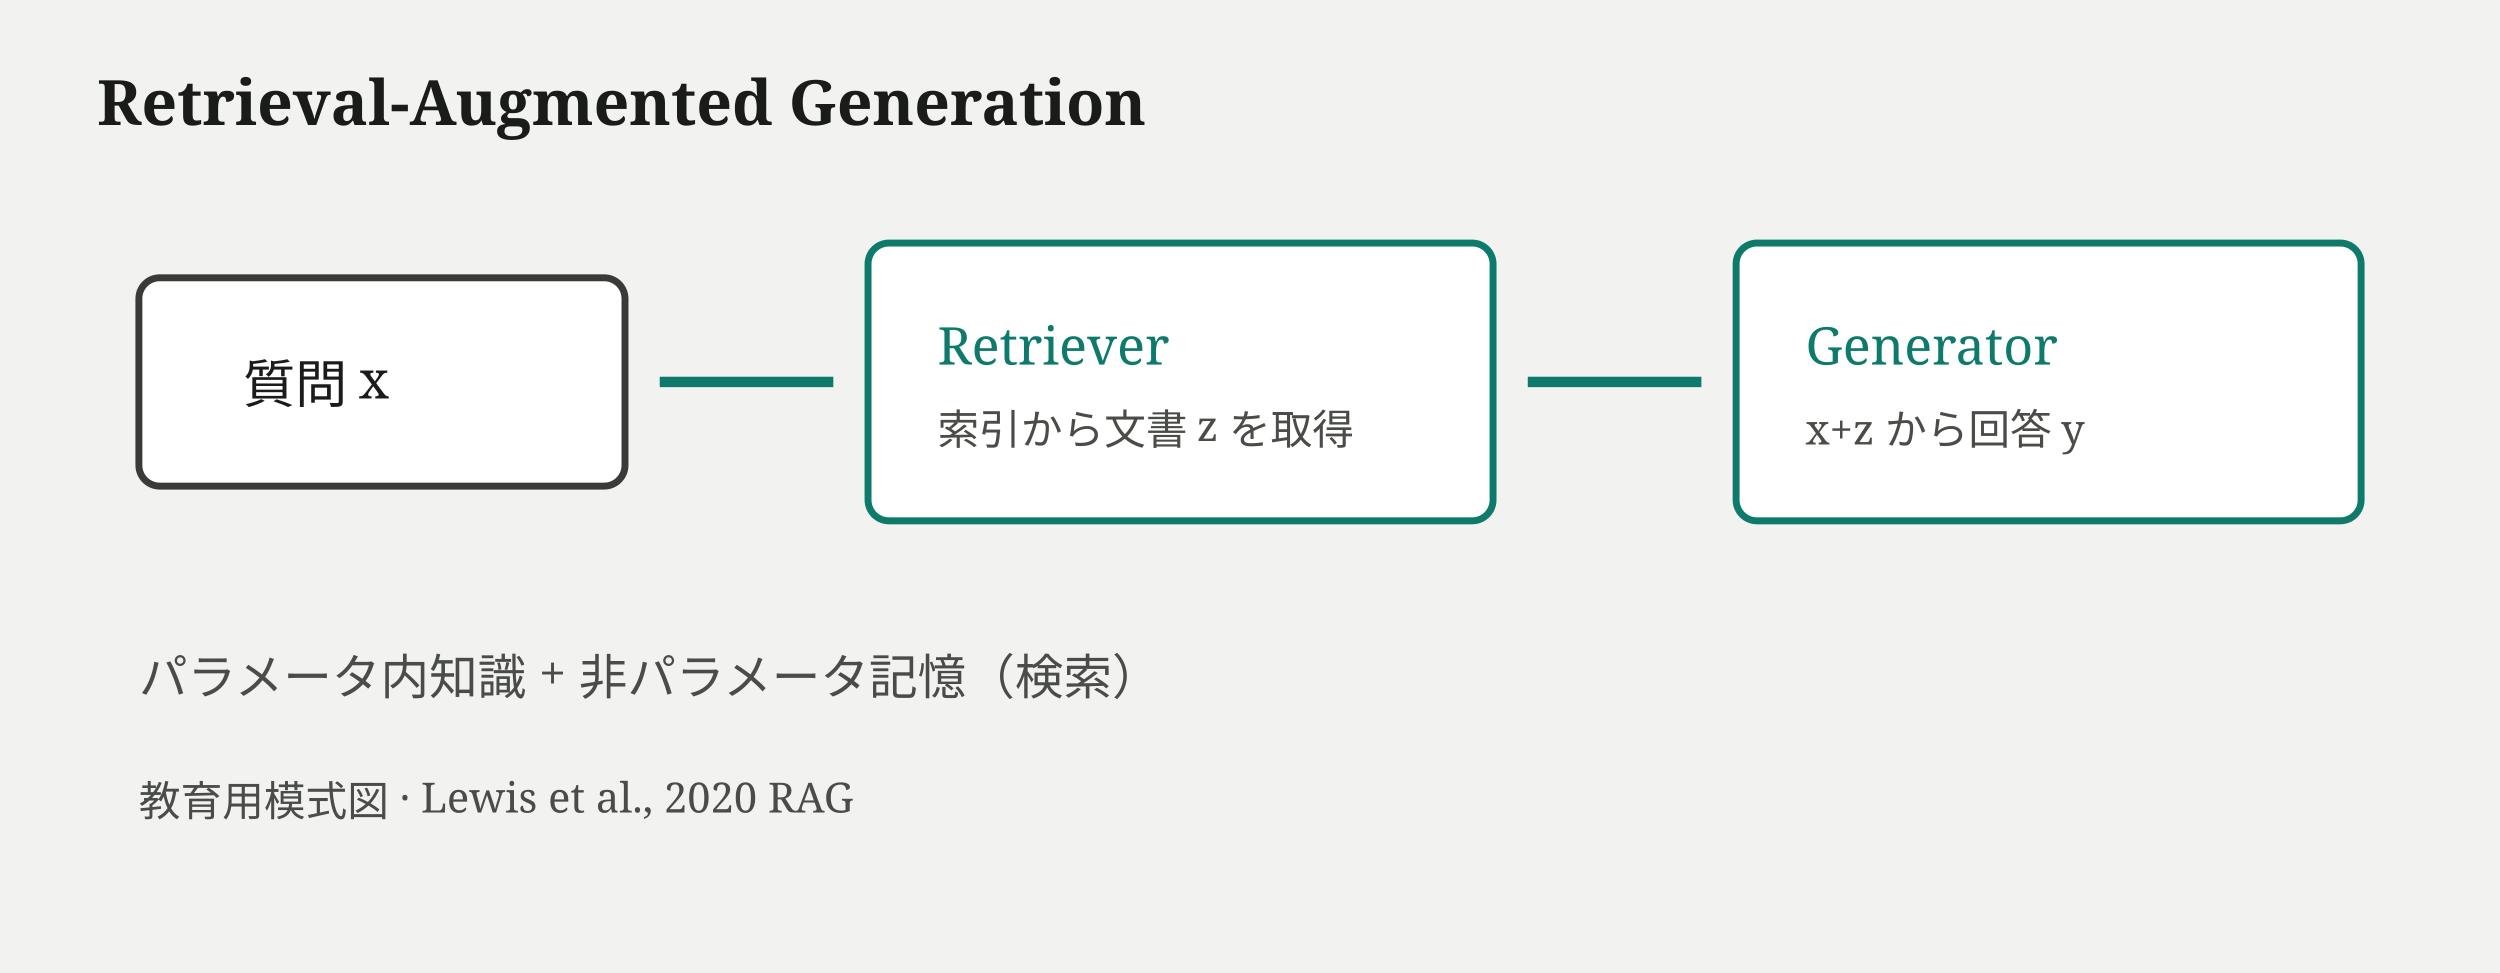
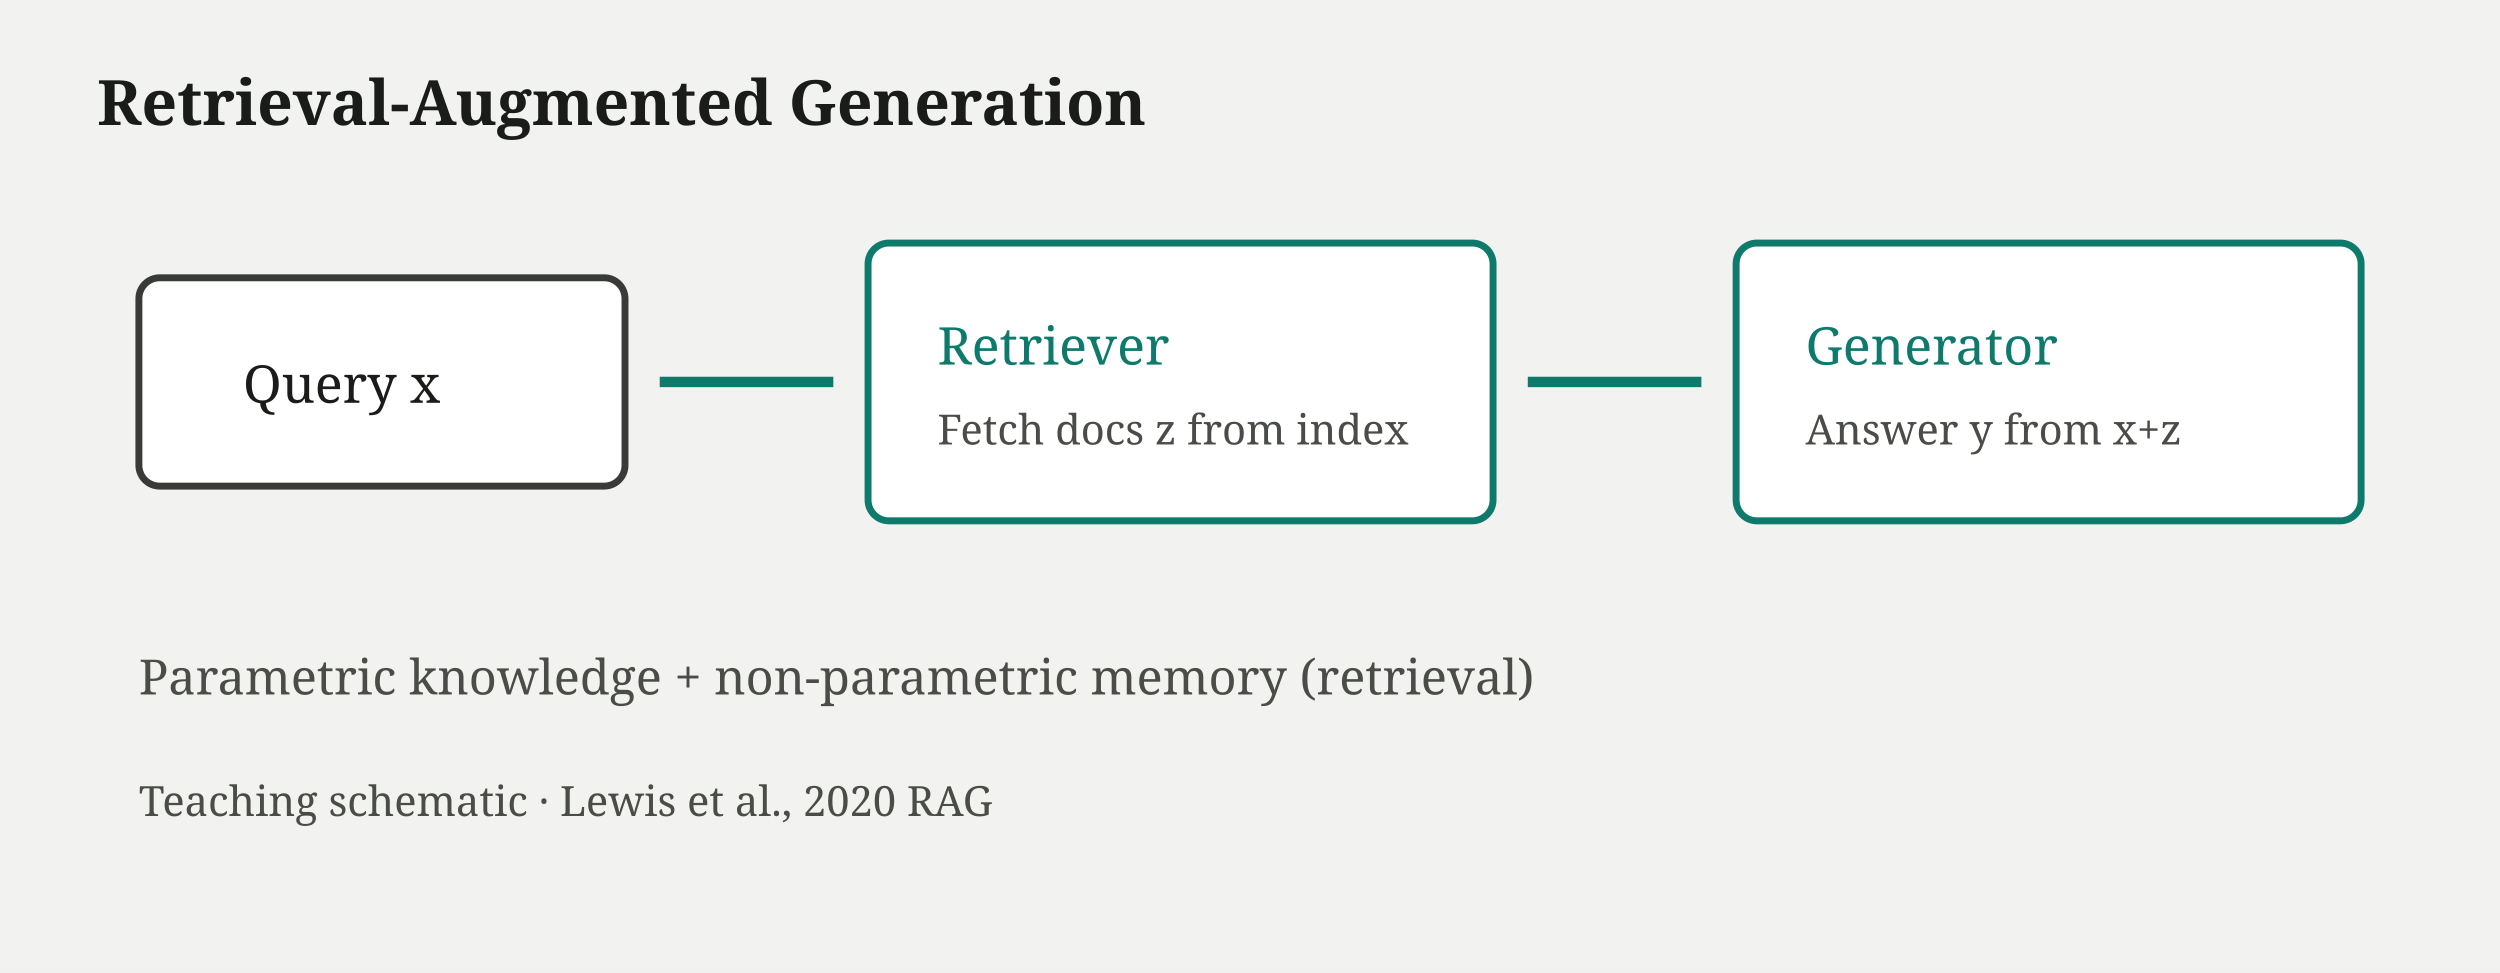
<svg xmlns="http://www.w3.org/2000/svg" width="720" height="280" viewBox="0 0 720 280" role="img" aria-label="Retrieval-Augmented Generation">
  <rect width="720" height="280" fill="#f2f3f0" />
  <text x="28" y="36" fill="#1a1c1a" font-family="Georgia, serif" font-size="18" font-weight="600">Retrieval-Augmented Generation</text>
  <rect x="40" y="80" width="140" height="60" rx="6" fill="#fff" stroke="#393b38" stroke-width="2" />
-   <text x="70" y="116" fill="#1a1c1a" font-family="Georgia, serif" font-size="15">質問 x</text>
+   <text x="70" y="116" fill="#1a1c1a" font-family="Georgia, serif" font-size="15">Query x</text>
  <path d="M190 110 H240" stroke="#0d7a6c" stroke-width="3" />
  <rect x="250" y="70" width="180" height="80" rx="6" fill="#fff" stroke="#0d7a6c" stroke-width="2" />
  <text x="270" y="105" fill="#0d7a6c" font-family="Georgia, serif" font-size="15">Retriever</text>
-   <text x="270" y="128" fill="#4a4c48" font-family="Georgia, serif" font-size="12">索引から文書 z を取得</text>
+   <text x="270" y="128" fill="#4a4c48" font-family="Georgia, serif" font-size="12">Fetch docs z from index</text>
  <path d="M440 110 H490" stroke="#0d7a6c" stroke-width="3" />
  <rect x="500" y="70" width="180" height="80" rx="6" fill="#fff" stroke="#0d7a6c" stroke-width="2" />
  <text x="520" y="105" fill="#0d7a6c" font-family="Georgia, serif" font-size="15">Generator</text>
-   <text x="520" y="128" fill="#4a4c48" font-family="Georgia, serif" font-size="12">x+z から回答 y</text>
-   <text x="40" y="200" fill="#4a4c48" font-family="Georgia, serif" font-size="14">パラメータ内知識 + 非パラメータ記憶（検索）</text>
-   <text x="40" y="235" fill="#4a4c48" font-family="Georgia, serif" font-size="12">教育用模式図 · Lewis et al., 2020 RAG</text>
+   <text x="520" y="128" fill="#4a4c48" font-family="Georgia, serif" font-size="12">Answer y from x+z</text>
+   <text x="40" y="200" fill="#4a4c48" font-family="Georgia, serif" font-size="14">Parametric knowledge + non-parametric memory (retrieval)</text>
+   <text x="40" y="235" fill="#4a4c48" font-family="Georgia, serif" font-size="12">Teaching schematic · Lewis et al., 2020 RAG</text>
</svg>
